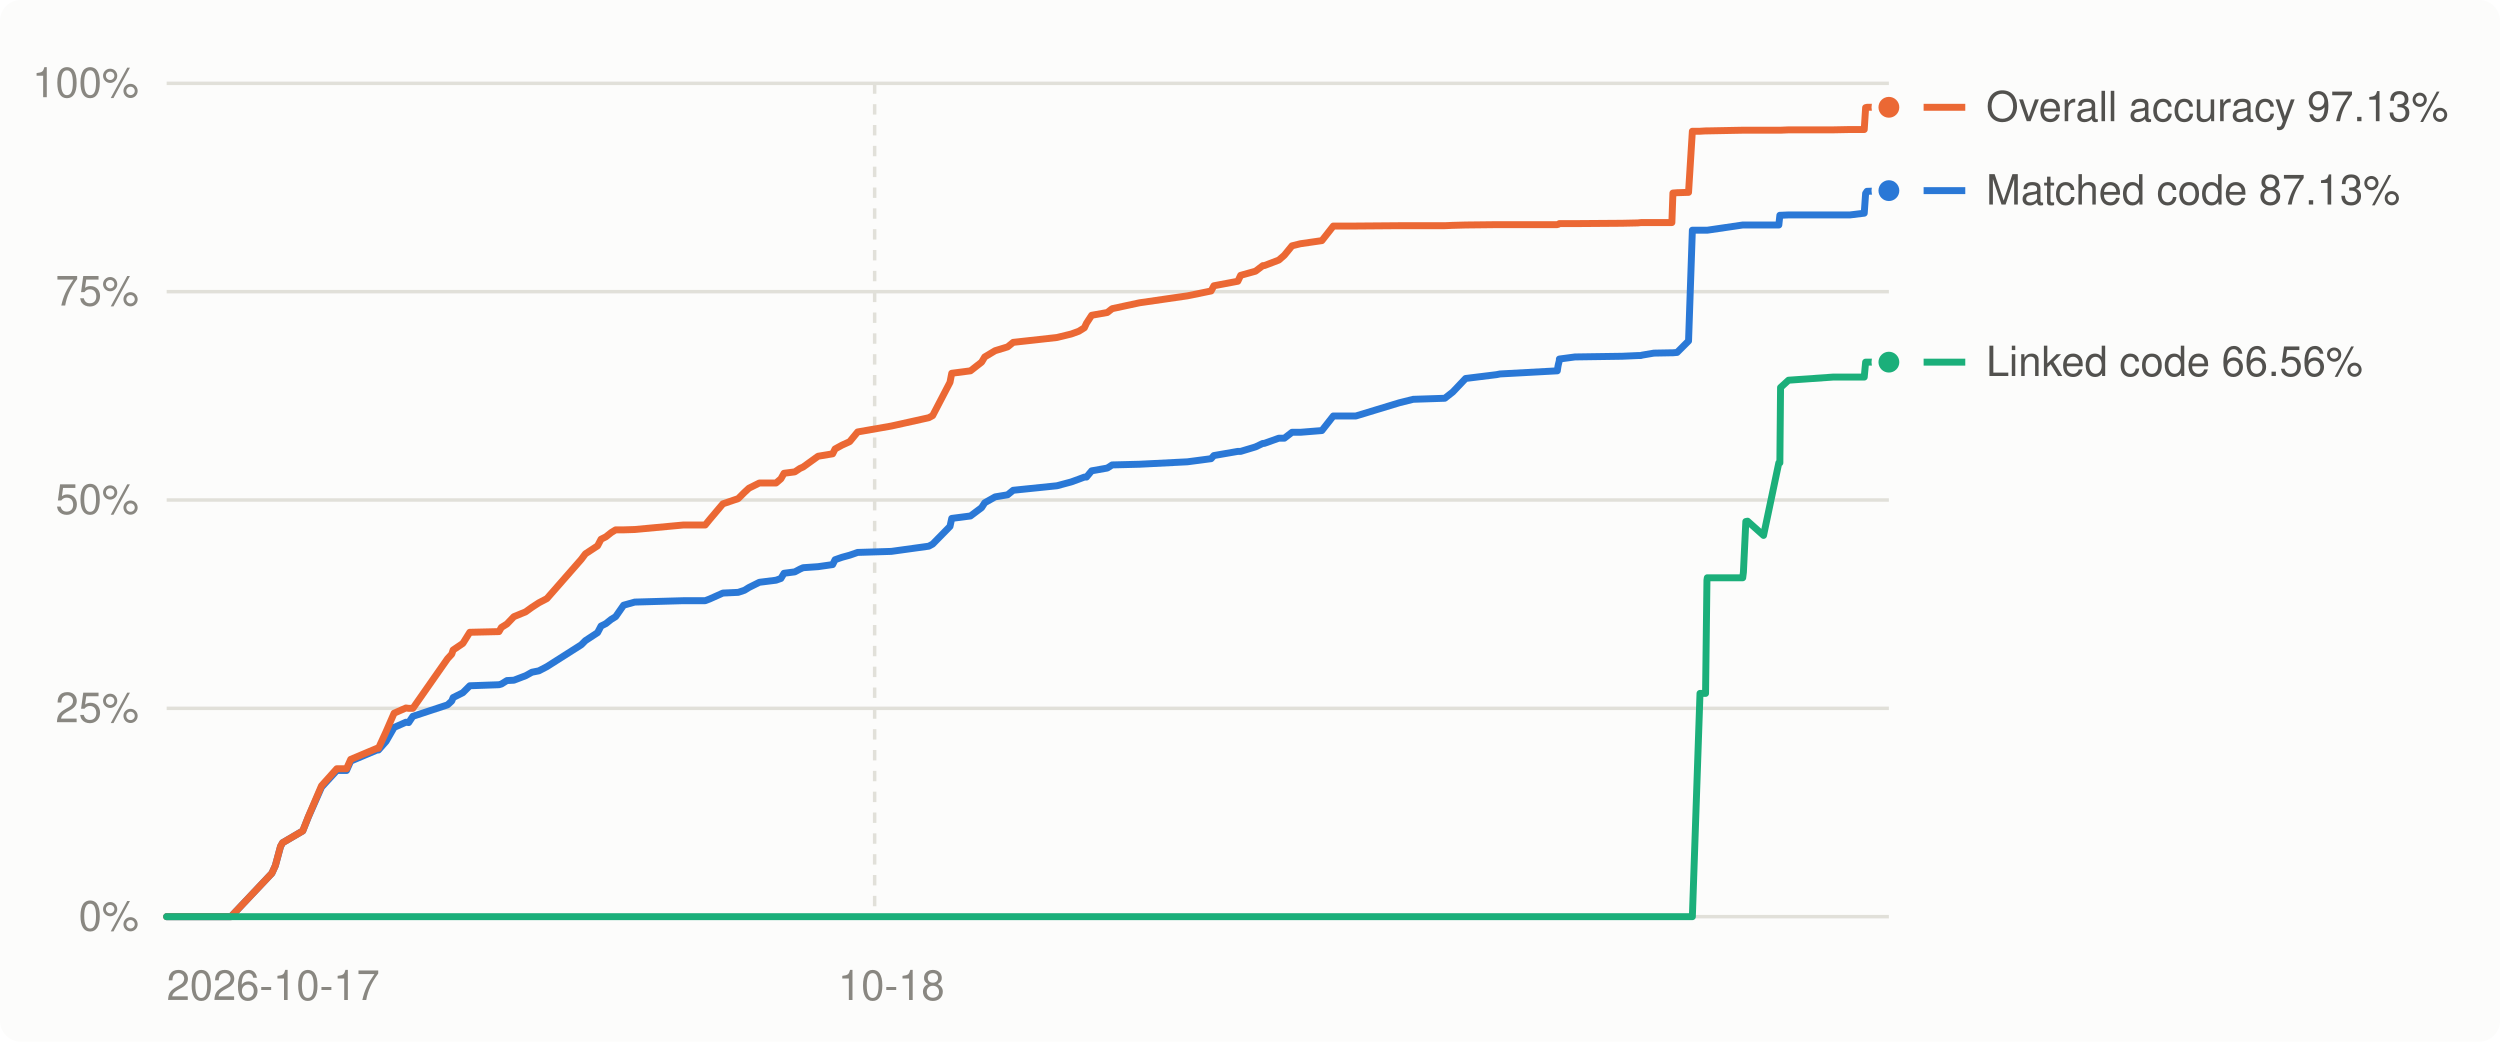
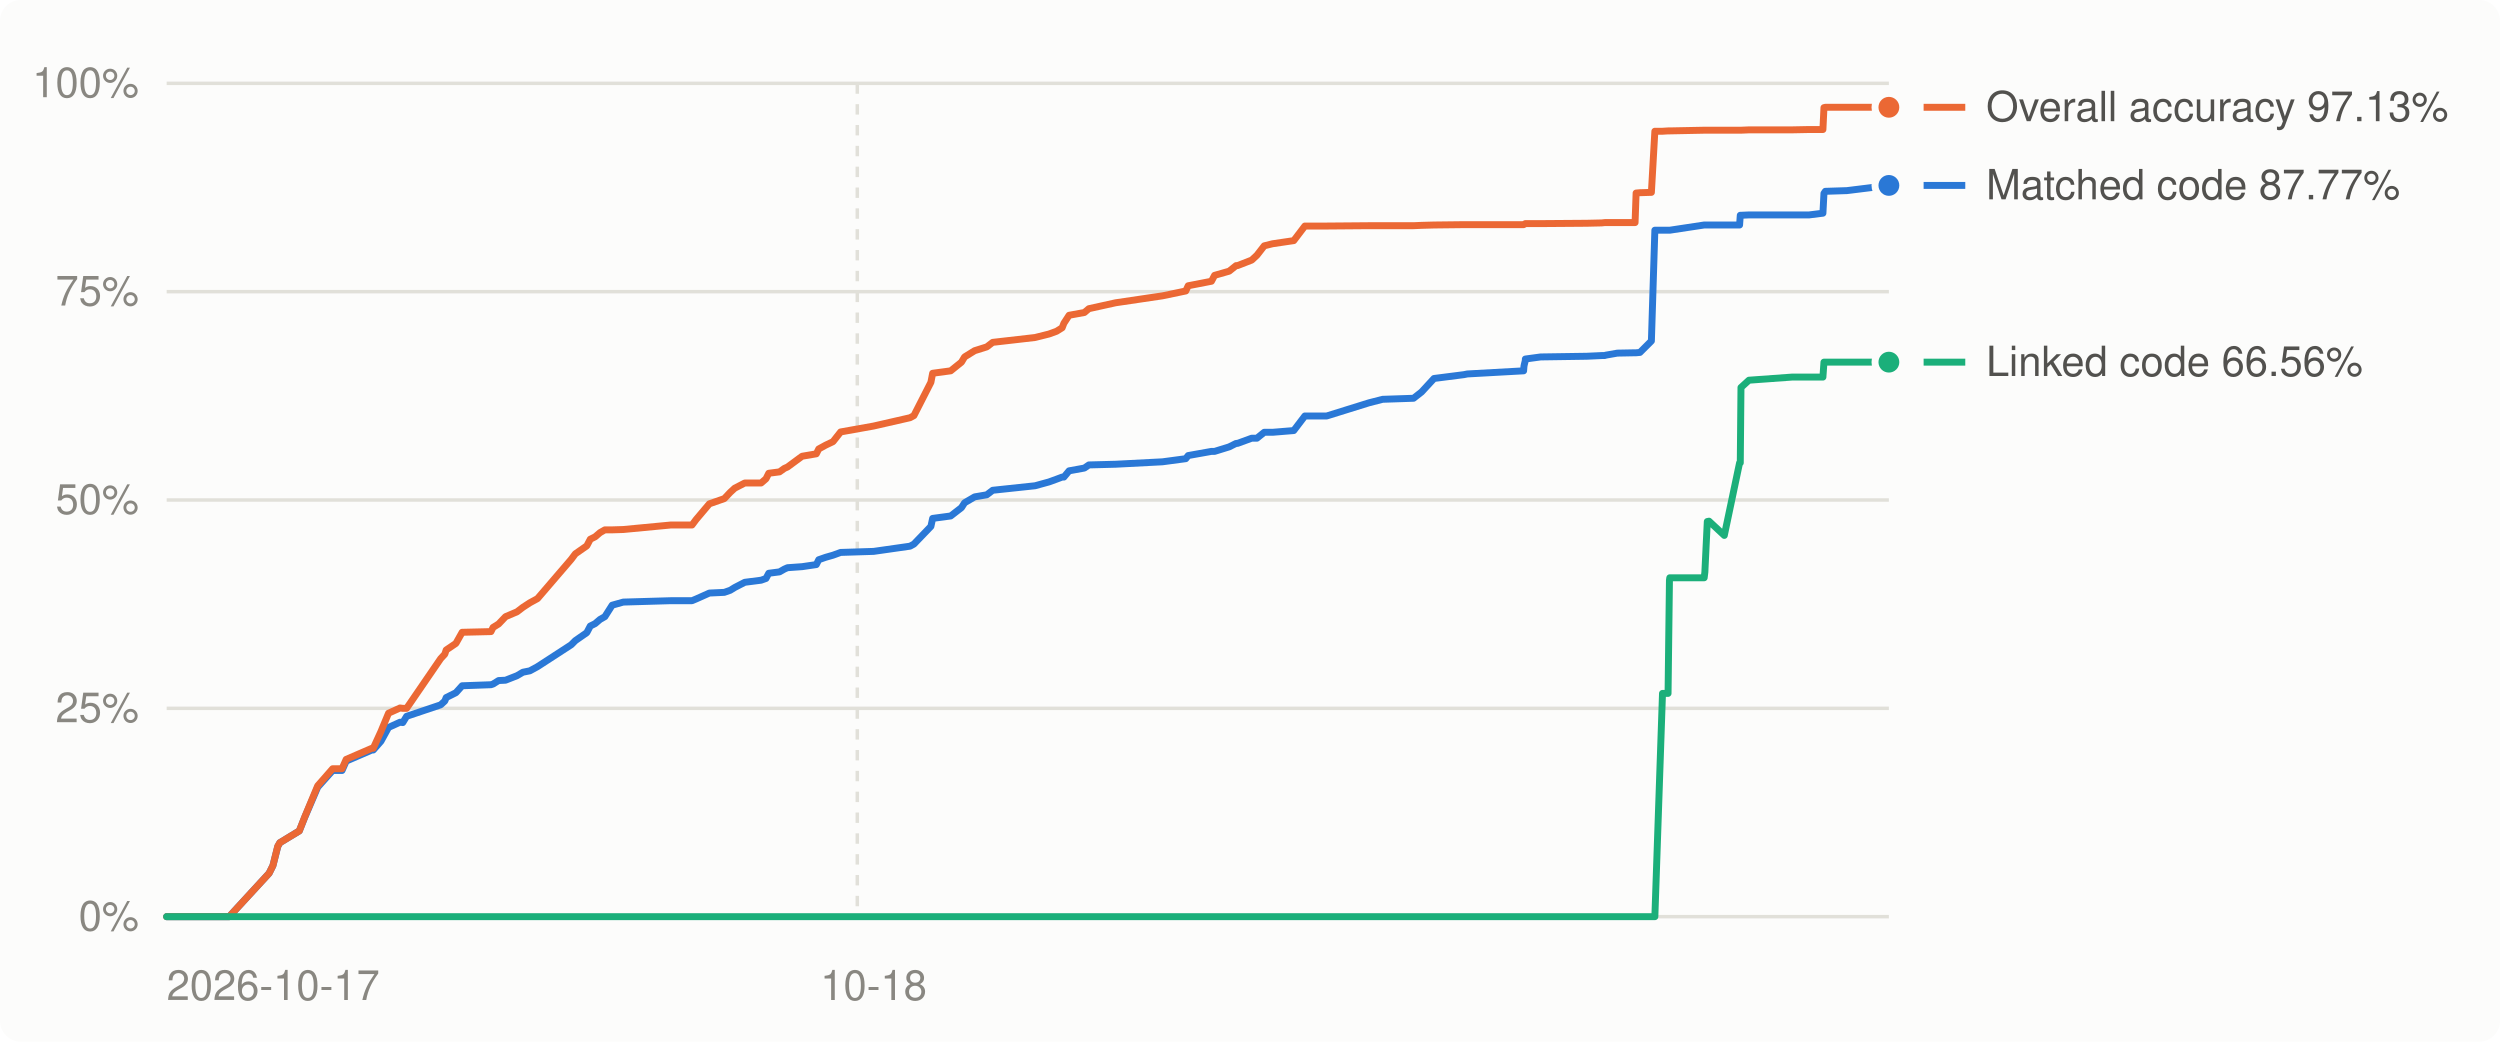
<svg xmlns="http://www.w3.org/2000/svg" viewBox="0 0 720 300" width="720" height="300" role="img" aria-label="Decompilation progress over time">
  <style>
.bg{fill:#fcfcfb}.grid{stroke:#e1e0d9}.muted{fill:#898781}.lbl{fill:#52514e}.ln0{stroke:#2a78d6}.dot0{fill:#2a78d6;stroke:#fcfcfb}.ln1{stroke:#eb6834}.dot1{fill:#eb6834;stroke:#fcfcfb}.ln2{stroke:#1baf7a}.dot2{fill:#1baf7a;stroke:#fcfcfb}
@media (prefers-color-scheme: dark){.bg{fill:#1a1a19}.grid{stroke:#2c2c2a}.muted{fill:#898781}.lbl{fill:#c3c2b7}.ln0{stroke:#3987e5}.dot0{fill:#3987e5;stroke:#1a1a19}.ln1{stroke:#d95926}.dot1{fill:#d95926;stroke:#1a1a19}.ln2{stroke:#199e70}.dot2{fill:#199e70;stroke:#1a1a19}}
text{font:12px -apple-system,BlinkMacSystemFont,'Segoe UI',Helvetica,Arial,sans-serif}
</style>
  <rect class="bg" width="720" height="300" rx="6" />
  <line x1="48" x2="544" y1="264.0" y2="264.0" class="grid" stroke-width="1" />
  <text x="40" y="268.0" class="muted" text-anchor="end">0%</text>
  <line x1="48" x2="544" y1="204.0" y2="204.0" class="grid" stroke-width="1" />
  <text x="40" y="208.0" class="muted" text-anchor="end">25%</text>
  <line x1="48" x2="544" y1="144.0" y2="144.0" class="grid" stroke-width="1" />
  <text x="40" y="148.0" class="muted" text-anchor="end">50%</text>
  <line x1="48" x2="544" y1="84.0" y2="84.0" class="grid" stroke-width="1" />
  <text x="40" y="88.0" class="muted" text-anchor="end">75%</text>
  <line x1="48" x2="544" y1="24.0" y2="24.0" class="grid" stroke-width="1" />
  <text x="40" y="28.0" class="muted" text-anchor="end">100%</text>
-   <line x1="251.9" x2="251.9" y1="24" y2="264" class="grid" stroke-width="1" stroke-dasharray="3 3" />
+   <line x1="246.9" x2="246.9" y1="24" y2="264" class="grid" stroke-width="1" stroke-dasharray="3 3" />
  <text class="muted" x="48.0" y="288" text-anchor="start">2026-10-17</text>
-   <text class="muted" x="256.7" y="288" text-anchor="middle">10-18</text>
-   <polyline points="48.0,264.0 66.5,264.0 78.3,251.5 79.3,249.3 80.8,243.8 81.4,242.7 87.2,239.3 88.8,235.3 92.6,226.7 97.0,221.9 99.8,221.9 101.0,219.2 108.6,216.0 109.0,216.0 111.2,213.5 113.5,209.5 116.9,208.0 117.7,208.1 118.9,206.3 128.9,203.0 130.1,201.9 130.5,200.9 133.3,199.5 135.3,197.5 143.7,197.2 144.4,197.0 146.0,196.0 148.0,195.9 151.4,194.6 153.2,193.6 155.2,193.2 157.5,192.0 167.4,185.7 168.6,184.5 172.1,182.2 173.1,180.3 174.5,179.6 176.0,178.4 177.3,177.6 179.6,174.3 182.8,173.4 196.8,173.0 203.1,173.0 204.4,172.5 208.2,170.8 212.6,170.6 214.4,170.0 215.7,169.2 218.7,167.7 223.5,167.1 224.9,166.6 225.8,165.1 228.9,164.7 230.4,163.9 231.3,163.5 235.6,163.2 239.8,162.6 240.5,161.2 242.5,160.5 244.7,159.9 247.0,159.1 256.7,158.8 267.5,157.3 268.6,156.7 273.6,151.6 274.1,149.3 279.5,148.6 282.7,146.2 283.6,144.8 286.6,143.1 290.2,142.5 291.8,141.2 304.4,139.9 308.5,138.8 310.7,138.0 312.3,137.4 312.9,137.4 314.4,135.6 318.9,134.8 320.3,133.9 328.2,133.7 342.0,133.0 348.8,132.1 349.6,131.2 356.5,130.0 357.3,130.0 361.6,128.7 363.7,127.7 364.1,127.7 368.3,126.2 369.9,126.2 372.1,124.5 374.5,124.5 380.7,124.0 384.0,119.8 390.5,119.8 403.0,116.0 407.0,115.0 416.1,114.7 418.4,112.9 422.1,109.0 431.0,107.9 432.0,107.7 448.5,106.8 448.7,105.5 448.8,105.0 449.1,103.8 449.1,103.4 453.6,102.8 467.2,102.6 471.7,102.4 472.6,102.4 472.8,102.3 476.3,101.7 481.5,101.6 481.8,101.6 483.0,101.5 486.3,98.2 487.4,66.3 489.6,66.3 491.2,66.3 491.6,66.3 491.7,66.3 501.9,64.8 502.1,64.8 502.8,64.8 503.3,64.8 507.9,64.8 512.3,64.8 512.6,62.0 512.8,62.0 515.1,61.9 527.9,61.9 532.8,61.9 536.9,61.4 537.3,55.7 537.7,55.1 544.0,54.9" fill="none" class="ln0" stroke-width="2" stroke-linejoin="round" stroke-linecap="round" />
-   <polyline points="48.0,264.0 66.5,264.0 78.3,251.5 79.3,249.3 80.8,243.7 81.4,242.7 87.2,239.3 88.8,235.2 92.6,226.3 97.0,221.4 99.8,221.4 101.0,218.7 108.6,215.5 109.0,215.5 111.2,210.7 113.5,205.4 116.9,203.9 117.7,204.0 118.9,204.0 128.9,189.7 130.1,188.4 130.5,187.2 133.3,185.3 135.3,182.1 143.7,181.9 144.4,180.7 146.0,179.7 148.0,177.6 151.4,176.2 153.2,174.9 155.2,173.6 157.5,172.4 167.4,161.1 168.6,159.5 172.1,157.2 173.1,155.3 174.5,154.6 176.0,153.4 177.3,152.6 179.6,152.6 182.8,152.5 196.8,151.2 203.1,151.2 204.4,149.6 208.2,145.1 212.6,143.6 214.4,141.8 215.7,140.6 218.7,139.1 223.5,139.1 224.9,137.9 225.8,136.3 228.9,135.9 230.4,134.9 231.3,134.5 235.6,131.4 239.8,130.7 240.5,129.3 242.5,128.2 244.7,127.2 247.0,124.4 256.7,122.7 267.5,120.3 268.6,119.7 273.6,110.1 274.1,107.5 279.5,106.8 282.7,104.3 283.6,102.8 286.6,101.0 290.2,99.9 291.8,98.6 304.4,97.2 308.5,96.2 310.7,95.4 312.3,94.4 312.9,93.1 314.4,90.8 318.9,90.0 320.3,88.9 328.2,87.2 342.0,85.2 348.8,83.8 349.6,82.3 356.5,81.0 357.3,79.3 361.6,78.1 363.7,76.5 364.1,76.5 368.3,74.9 369.9,73.5 372.1,70.8 374.5,70.2 380.7,69.3 384.0,65.1 390.5,65.1 403.0,65.0 407.0,65.0 416.1,65.0 418.4,64.9 422.1,64.8 431.0,64.7 432.0,64.7 448.5,64.7 448.7,64.6 448.8,64.6 449.1,64.4 449.1,64.4 453.6,64.4 467.2,64.3 471.7,64.2 472.6,64.1 472.8,64.1 476.3,64.1 481.5,64.1 481.8,55.6 483.0,55.5 486.3,55.4 487.4,37.8 489.6,37.8 491.2,37.7 491.6,37.7 491.7,37.7 501.9,37.5 502.1,37.5 502.8,37.5 503.3,37.5 507.9,37.5 512.3,37.5 512.6,37.5 512.8,37.5 515.1,37.4 527.9,37.4 532.8,37.3 536.9,37.3 537.3,31.0 537.7,30.9 544.0,30.9" fill="none" class="ln1" stroke-width="2" stroke-linejoin="round" stroke-linecap="round" />
-   <polyline points="48.0,264.0 66.5,264.0 78.3,264.0 79.3,264.0 80.8,264.0 81.4,264.0 87.2,264.0 88.8,264.0 92.6,264.0 97.0,264.0 99.8,264.0 101.0,264.0 108.6,264.0 109.0,264.0 111.2,264.0 113.5,264.0 116.9,264.0 117.7,264.0 118.9,264.0 128.9,264.0 130.1,264.0 130.5,264.0 133.3,264.0 135.3,264.0 143.7,264.0 144.4,264.0 146.0,264.0 148.0,264.0 151.4,264.0 153.2,264.0 155.2,264.0 157.5,264.0 167.4,264.0 168.6,264.0 172.1,264.0 173.1,264.0 174.5,264.0 176.0,264.0 177.3,264.0 179.6,264.0 182.8,264.0 196.8,264.0 203.1,264.0 204.4,264.0 208.2,264.0 212.6,264.0 214.4,264.0 215.7,264.0 218.7,264.0 223.5,264.0 224.9,264.0 225.8,264.0 228.9,264.0 230.4,264.0 231.3,264.0 235.6,264.0 239.8,264.0 240.5,264.0 242.5,264.0 244.7,264.0 247.0,264.0 256.7,264.0 267.5,264.0 268.6,264.0 273.6,264.0 274.1,264.0 279.5,264.0 282.7,264.0 283.6,264.0 286.6,264.0 290.2,264.0 291.8,264.0 304.4,264.0 308.5,264.0 310.7,264.0 312.3,264.0 312.9,264.0 314.4,264.0 318.9,264.0 320.3,264.0 328.2,264.0 342.0,264.0 348.8,264.0 349.6,264.0 356.5,264.0 357.3,264.0 361.6,264.0 363.7,264.0 364.1,264.0 368.3,264.0 369.9,264.0 372.1,264.0 374.5,264.0 380.7,264.0 384.0,264.0 390.5,264.0 403.0,264.0 407.0,264.0 416.1,264.0 418.4,264.0 422.1,264.0 431.0,264.0 432.0,264.0 448.5,264.0 448.7,264.0 448.8,264.0 449.1,264.0 449.1,264.0 453.6,264.0 467.2,264.0 471.7,264.0 472.6,264.0 472.8,264.0 476.3,264.0 481.5,264.0 481.8,264.0 483.0,264.0 486.3,264.0 487.4,264.0 489.6,199.7 491.2,199.7 491.6,167.1 491.7,166.4 501.9,166.4 502.1,164.8 502.8,150.2 503.3,150.1 507.9,154.2 512.3,133.3 512.6,133.3 512.8,111.6 515.1,109.5 527.9,108.6 532.8,108.6 536.9,108.6 537.3,104.3 537.7,104.3 544.0,104.3" fill="none" class="ln2" stroke-width="2" stroke-linejoin="round" stroke-linecap="round" />
-   <circle cx="544.0" cy="54.9" r="4" class="dot0" stroke-width="2" />
+   <text class="muted" x="251.6" y="288" text-anchor="middle">10-18</text>
+   <polyline points="48.0,264.0 66.0,264.0 77.5,251.5 78.6,249.3 80.0,243.8 80.6,242.7 86.2,239.3 87.8,235.3 91.5,226.7 95.8,221.9 98.5,221.9 99.7,219.2 107.1,216.0 107.5,216.0 109.7,213.5 111.9,209.5 115.2,208.0 116.0,208.1 117.1,206.3 126.9,203.0 128.1,201.9 128.5,200.9 131.3,199.5 133.1,197.5 141.4,197.2 142.0,197.0 143.6,196.0 145.6,195.9 148.9,194.6 150.6,193.6 152.6,193.2 154.8,192.0 164.5,185.7 165.7,184.5 169.0,182.2 170.0,180.3 171.4,179.6 172.8,178.4 174.2,177.6 176.3,174.3 179.5,173.4 193.2,173.0 199.3,173.0 200.5,172.5 204.3,170.8 208.6,170.6 210.3,170.0 211.6,169.2 214.5,167.7 219.2,167.1 220.6,166.6 221.4,165.1 224.5,164.7 225.9,163.9 226.8,163.5 231.0,163.2 235.1,162.6 235.8,161.2 237.8,160.5 239.9,159.9 242.1,159.1 251.6,158.8 262.1,157.3 263.2,156.7 268.1,151.6 268.6,149.3 273.8,148.6 276.9,146.2 277.8,144.8 280.7,143.1 284.2,142.5 285.9,141.2 298.1,139.9 302.1,138.8 304.3,138.0 305.9,137.4 306.4,137.4 307.9,135.6 312.3,134.8 313.6,133.9 321.3,133.7 334.8,133.0 341.5,132.1 342.2,131.2 348.9,130.0 349.8,130.0 354.0,128.7 356.0,127.7 356.4,127.7 360.5,126.2 362.0,126.2 364.1,124.5 366.5,124.5 372.6,124.0 375.8,119.8 382.1,119.8 394.3,116.0 398.2,115.0 407.1,114.7 409.4,112.9 413.0,109.0 421.6,107.9 422.6,107.7 438.8,106.8 438.9,105.5 439.0,105.0 439.3,103.8 439.3,103.4 443.7,102.8 457.0,102.6 461.3,102.4 462.2,102.4 462.4,102.3 465.8,101.7 470.9,101.6 471.2,101.6 472.3,101.5 475.6,98.2 476.6,66.3 478.8,66.3 480.4,66.3 480.8,66.3 480.9,66.3 490.8,64.8 491.0,64.8 491.7,64.8 492.2,64.8 496.6,64.8 501.0,64.8 501.2,62.0 501.4,62.0 503.7,61.9 516.1,61.9 521.0,61.9 525.0,61.4 525.3,55.7 525.7,55.1 531.9,54.9 544.0,53.4" fill="none" class="ln0" stroke-width="2" stroke-linejoin="round" stroke-linecap="round" />
+   <polyline points="48.0,264.0 66.0,264.0 77.5,251.5 78.6,249.3 80.0,243.7 80.6,242.7 86.2,239.3 87.8,235.2 91.5,226.3 95.8,221.4 98.5,221.4 99.7,218.7 107.1,215.5 107.5,215.5 109.7,210.7 111.9,205.4 115.2,203.9 116.0,204.0 117.1,204.0 126.9,189.7 128.1,188.4 128.5,187.2 131.3,185.3 133.1,182.1 141.4,181.9 142.0,180.7 143.6,179.7 145.6,177.6 148.9,176.2 150.6,174.9 152.6,173.6 154.8,172.4 164.5,161.1 165.7,159.5 169.0,157.2 170.0,155.3 171.4,154.6 172.8,153.4 174.2,152.6 176.3,152.6 179.5,152.5 193.2,151.2 199.3,151.2 200.5,149.6 204.3,145.1 208.6,143.6 210.3,141.8 211.6,140.6 214.5,139.1 219.2,139.1 220.6,137.9 221.4,136.3 224.5,135.9 225.9,134.9 226.8,134.5 231.0,131.4 235.1,130.7 235.8,129.3 237.8,128.2 239.9,127.2 242.1,124.4 251.6,122.7 262.1,120.3 263.2,119.7 268.1,110.1 268.6,107.5 273.8,106.8 276.9,104.3 277.8,102.8 280.7,101.0 284.2,99.9 285.9,98.6 298.1,97.2 302.1,96.2 304.3,95.4 305.9,94.4 306.4,93.1 307.9,90.8 312.3,90.0 313.6,88.9 321.3,87.2 334.8,85.2 341.5,83.8 342.2,82.3 348.9,81.0 349.8,79.3 354.0,78.1 356.0,76.5 356.4,76.5 360.5,74.9 362.0,73.5 364.1,70.8 366.5,70.2 372.6,69.3 375.8,65.1 382.1,65.1 394.3,65.0 398.2,65.0 407.1,65.0 409.4,64.9 413.0,64.8 421.6,64.7 422.6,64.7 438.8,64.7 438.9,64.6 439.0,64.6 439.3,64.4 439.3,64.4 443.7,64.4 457.0,64.3 461.3,64.2 462.2,64.1 462.4,64.1 465.8,64.1 470.9,64.1 471.2,55.6 472.3,55.5 475.6,55.4 476.6,37.8 478.8,37.8 480.4,37.7 480.8,37.7 480.9,37.7 490.8,37.5 491.0,37.5 491.7,37.5 492.2,37.5 496.6,37.5 501.0,37.5 501.2,37.5 501.4,37.5 503.7,37.4 516.1,37.4 521.0,37.3 525.0,37.3 525.3,31.0 525.7,30.9 531.9,30.9 544.0,30.9" fill="none" class="ln1" stroke-width="2" stroke-linejoin="round" stroke-linecap="round" />
+   <polyline points="48.0,264.0 66.0,264.0 77.5,264.0 78.6,264.0 80.0,264.0 80.6,264.0 86.2,264.0 87.8,264.0 91.5,264.0 95.8,264.0 98.5,264.0 99.7,264.0 107.1,264.0 107.5,264.0 109.7,264.0 111.9,264.0 115.2,264.0 116.0,264.0 117.1,264.0 126.9,264.0 128.1,264.0 128.5,264.0 131.3,264.0 133.1,264.0 141.4,264.0 142.0,264.0 143.6,264.0 145.6,264.0 148.9,264.0 150.6,264.0 152.6,264.0 154.8,264.0 164.5,264.0 165.7,264.0 169.0,264.0 170.0,264.0 171.4,264.0 172.8,264.0 174.2,264.0 176.3,264.0 179.5,264.0 193.2,264.0 199.3,264.0 200.5,264.0 204.3,264.0 208.6,264.0 210.3,264.0 211.6,264.0 214.5,264.0 219.2,264.0 220.6,264.0 221.4,264.0 224.5,264.0 225.9,264.0 226.8,264.0 231.0,264.0 235.1,264.0 235.8,264.0 237.8,264.0 239.9,264.0 242.1,264.0 251.6,264.0 262.1,264.0 263.2,264.0 268.1,264.0 268.6,264.0 273.8,264.0 276.9,264.0 277.8,264.0 280.7,264.0 284.2,264.0 285.9,264.0 298.1,264.0 302.1,264.0 304.3,264.0 305.9,264.0 306.4,264.0 307.9,264.0 312.3,264.0 313.6,264.0 321.3,264.0 334.8,264.0 341.5,264.0 342.2,264.0 348.9,264.0 349.8,264.0 354.0,264.0 356.0,264.0 356.4,264.0 360.5,264.0 362.0,264.0 364.1,264.0 366.5,264.0 372.6,264.0 375.8,264.0 382.1,264.0 394.3,264.0 398.2,264.0 407.1,264.0 409.4,264.0 413.0,264.0 421.6,264.0 422.6,264.0 438.8,264.0 438.9,264.0 439.0,264.0 439.3,264.0 439.3,264.0 443.7,264.0 457.0,264.0 461.3,264.0 462.2,264.0 462.4,264.0 465.8,264.0 470.9,264.0 471.2,264.0 472.3,264.0 475.6,264.0 476.6,264.0 478.8,199.7 480.4,199.7 480.8,167.1 480.9,166.4 490.8,166.4 491.0,164.8 491.7,150.2 492.2,150.1 496.6,154.2 501.0,133.3 501.2,133.3 501.4,111.6 503.7,109.5 516.1,108.6 521.0,108.6 525.0,108.6 525.3,104.3 525.7,104.3 531.9,104.3 544.0,104.3" fill="none" class="ln2" stroke-width="2" stroke-linejoin="round" stroke-linecap="round" />
+   <circle cx="544.0" cy="53.4" r="4" class="dot0" stroke-width="2" />
  <circle cx="544.0" cy="30.9" r="4" class="dot1" stroke-width="2" />
  <circle cx="544.0" cy="104.3" r="4" class="dot2" stroke-width="2" />
  <line x1="554" x2="566" y1="104.3" y2="104.3" class="ln2" stroke-width="2" />
  <text class="lbl" x="572" y="108.3">Linked code 66.56%</text>
-   <line x1="554" x2="566" y1="54.9" y2="54.9" class="ln0" stroke-width="2" />
-   <text class="lbl" x="572" y="58.9">Matched code 87.13%</text>
+   <line x1="554" x2="566" y1="53.4" y2="53.4" class="ln0" stroke-width="2" />
+   <text class="lbl" x="572" y="57.4">Matched code 87.77%</text>
  <line x1="554" x2="566" y1="30.9" y2="30.9" class="ln1" stroke-width="2" />
  <text class="lbl" x="572" y="34.9">Overall accuracy 97.13%</text>
</svg>
